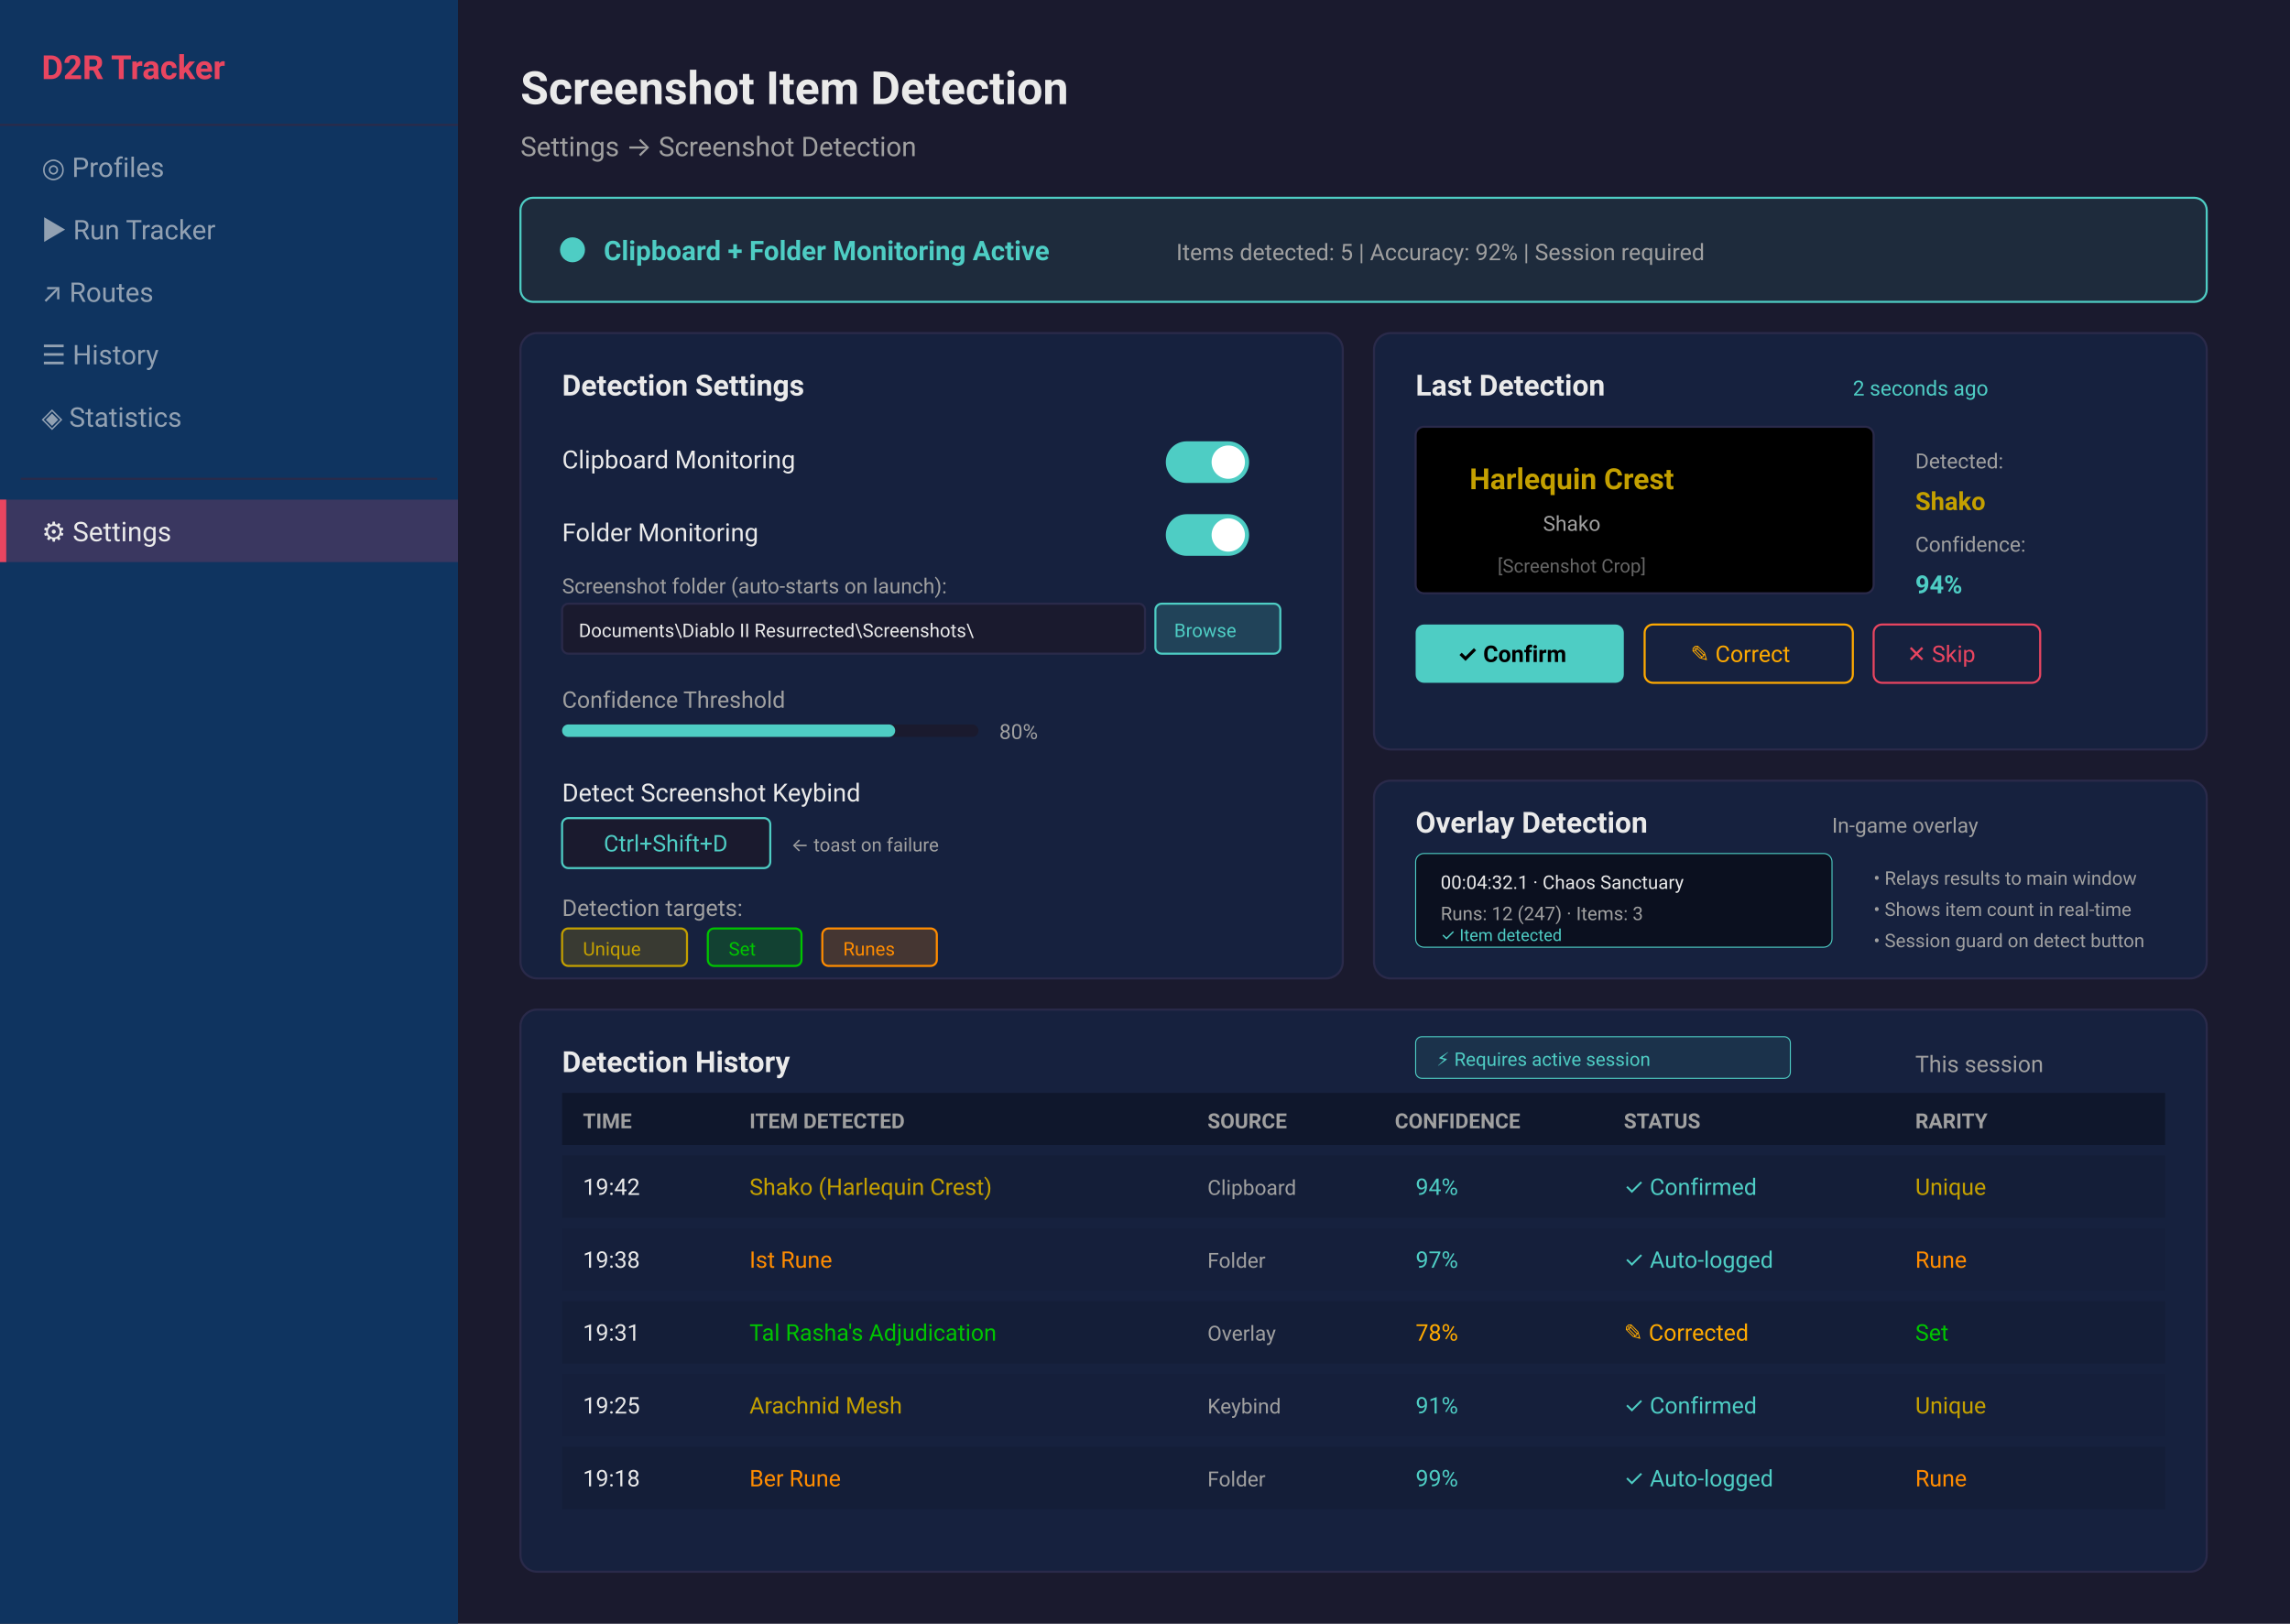
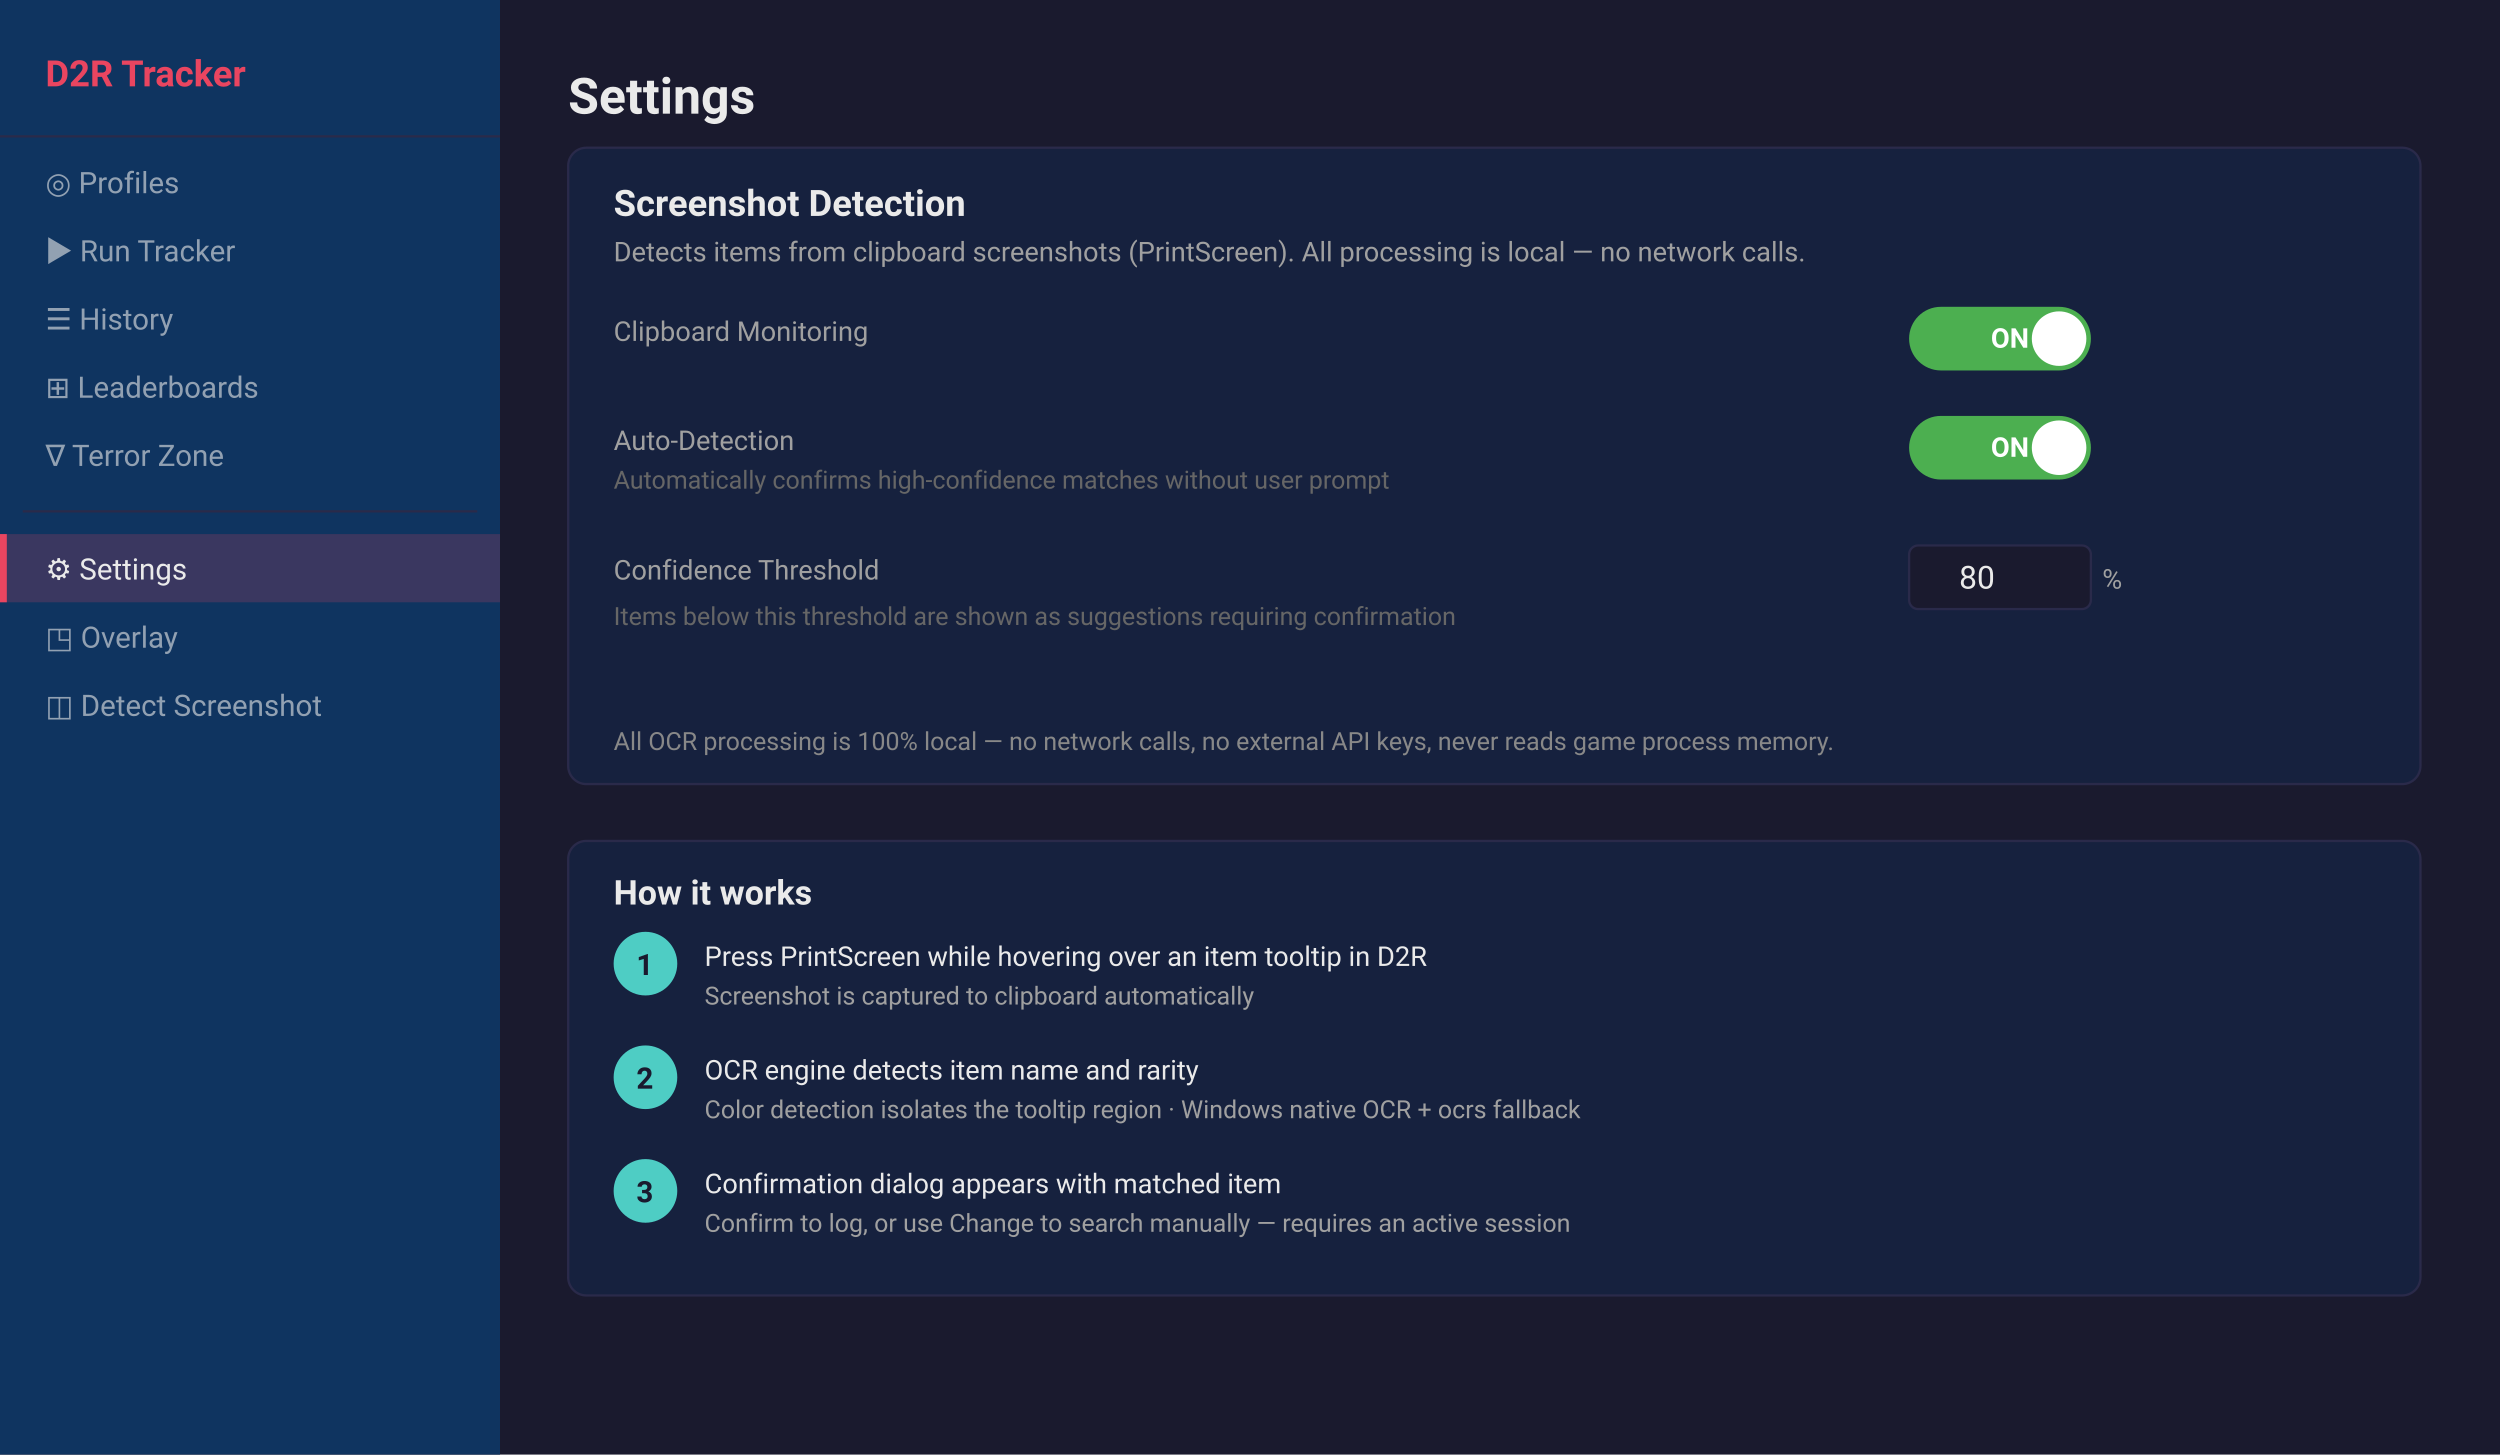
- <svg xmlns="http://www.w3.org/2000/svg" viewBox="0 0 1100 780" font-family="-apple-system, BlinkMacSystemFont, Segoe UI, Roboto, sans-serif">
-   <rect width="1100" height="780" fill="#1a1a2e" />
-   <rect x="0" y="0" width="220" height="780" fill="#0f3460" />
+ <svg xmlns="http://www.w3.org/2000/svg" viewBox="0 0 1100 640" font-family="-apple-system, BlinkMacSystemFont, Segoe UI, Roboto, sans-serif">
+   <rect width="1100" height="640" fill="#1a1a2e" />
+   <rect x="0" y="0" width="220" height="640" fill="#0f3460" />
  <text x="20" y="38" fill="#e94560" font-size="16" font-weight="bold">D2R Tracker</text>
  <line x1="0" y1="60" x2="220" y2="60" stroke="#2a2a4a" stroke-width="1" />
  <text x="20" y="85" fill="#eaeaea" font-size="13" opacity="0.6">◎ Profiles</text>
  <text x="20" y="115" fill="#eaeaea" font-size="13" opacity="0.6">▶ Run Tracker</text>
-   <text x="20" y="145" fill="#eaeaea" font-size="13" opacity="0.6">↗ Routes</text>
-   <text x="20" y="175" fill="#eaeaea" font-size="13" opacity="0.6">☰ History</text>
-   <text x="20" y="205" fill="#eaeaea" font-size="13" opacity="0.6">◈ Statistics</text>
-   <line x1="10" y1="230" x2="210" y2="230" stroke="#2a2a4a" stroke-width="1" />
-   <rect x="0" y="240" width="220" height="30" fill="rgba(233,69,96,0.2)" />
-   <rect x="0" y="240" width="3" height="30" fill="#e94560" />
-   <text x="20" y="260" fill="#eaeaea" font-size="13">⚙ Settings</text>
-   <text x="250" y="50" fill="#eaeaea" font-size="22" font-weight="bold">Screenshot Item Detection</text>
-   <text x="250" y="75" fill="#a0a0a0" font-size="13">Settings → Screenshot Detection</text>
-   <rect x="250" y="95" width="810" height="50" rx="6" fill="rgba(78,205,196,0.1)" stroke="#4ecdc4" />
-   <circle cx="275" cy="120" r="6" fill="#4ecdc4" />
-   <text x="290" y="125" fill="#4ecdc4" font-size="13" font-weight="bold">Clipboard + Folder Monitoring Active</text>
-   <text x="565" y="125" fill="#a0a0a0" font-size="11">Items detected: 5 | Accuracy: 92% | Session required</text>
-   <rect x="250" y="160" width="395" height="310" rx="8" fill="#16213e" stroke="#2a2a4a" />
-   <text x="270" y="190" fill="#eaeaea" font-size="14" font-weight="bold">Detection Settings</text>
-   <text x="270" y="225" fill="#eaeaea" font-size="12">Clipboard Monitoring</text>
-   <rect x="560" y="212" width="40" height="20" rx="10" fill="#4ecdc4" />
-   <circle cx="590" cy="222" r="8" fill="#fff" />
-   <text x="270" y="260" fill="#eaeaea" font-size="12">Folder Monitoring</text>
-   <rect x="560" y="247" width="40" height="20" rx="10" fill="#4ecdc4" />
-   <circle cx="590" cy="257" r="8" fill="#fff" />
-   <text x="270" y="285" fill="#a0a0a0" font-size="10">Screenshot folder (auto-starts on launch):</text>
-   <rect x="270" y="290" width="280" height="24" rx="3" fill="#1a1a2e" stroke="#2a2a4a" />
-   <text x="278" y="306" fill="#eaeaea" font-size="9">Documents\Diablo II Resurrected\Screenshots\</text>
-   <rect x="555" y="290" width="60" height="24" rx="3" fill="rgba(78,205,196,0.2)" stroke="#4ecdc4" />
-   <text x="564" y="306" fill="#4ecdc4" font-size="9">Browse</text>
-   <text x="270" y="340" fill="#a0a0a0" font-size="11">Confidence Threshold</text>
-   <rect x="270" y="348" width="200" height="6" rx="3" fill="#1a1a2e" />
-   <rect x="270" y="348" width="160" height="6" rx="3" fill="#4ecdc4" />
-   <text x="480" y="355" fill="#a0a0a0" font-size="10">80%</text>
-   <text x="270" y="385" fill="#eaeaea" font-size="12">Detect Screenshot Keybind</text>
-   <rect x="270" y="393" width="100" height="24" rx="3" fill="#1a1a2e" stroke="#4ecdc4" />
-   <text x="290" y="409" fill="#4ecdc4" font-size="11">Ctrl+Shift+D</text>
-   <text x="380" y="409" fill="#a0a0a0" font-size="9">← toast on failure</text>
-   <text x="270" y="440" fill="#a0a0a0" font-size="11">Detection targets:</text>
-   <rect x="270" y="446" width="60" height="18" rx="3" fill="rgba(196,160,0,0.2)" stroke="#c4a000" />
-   <text x="280" y="459" fill="#c4a000" font-size="9">Unique</text>
-   <rect x="340" y="446" width="45" height="18" rx="3" fill="rgba(0,196,0,0.2)" stroke="#00c400" />
-   <text x="350" y="459" fill="#00c400" font-size="9">Set</text>
-   <rect x="395" y="446" width="55" height="18" rx="3" fill="rgba(255,140,0,0.2)" stroke="#ff8c00" />
-   <text x="405" y="459" fill="#ff8c00" font-size="9">Runes</text>
-   <rect x="660" y="160" width="400" height="200" rx="8" fill="#16213e" stroke="#2a2a4a" />
-   <text x="680" y="190" fill="#eaeaea" font-size="14" font-weight="bold">Last Detection</text>
-   <text x="890" y="190" fill="#4ecdc4" font-size="10">2 seconds ago</text>
-   <rect x="680" y="205" width="220" height="80" rx="4" fill="#000" stroke="#2a2a4a" />
-   <text x="755" y="235" fill="#c4a000" font-size="14" font-weight="bold" text-anchor="middle">Harlequin Crest</text>
-   <text x="755" y="255" fill="#a0a0a0" font-size="10" text-anchor="middle">Shako</text>
-   <text x="755" y="275" fill="#666" font-size="9" text-anchor="middle">[Screenshot Crop]</text>
-   <text x="920" y="225" fill="#a0a0a0" font-size="10">Detected:</text>
-   <text x="920" y="245" fill="#c4a000" font-size="12" font-weight="bold">Shako</text>
-   <text x="920" y="265" fill="#a0a0a0" font-size="10">Confidence:</text>
-   <text x="920" y="285" fill="#4ecdc4" font-size="12" font-weight="bold">94%</text>
-   <rect x="680" y="300" width="100" height="28" rx="4" fill="#4ecdc4" />
-   <text x="700" y="318" fill="#000" font-size="11" font-weight="bold">✓ Confirm</text>
-   <rect x="790" y="300" width="100" height="28" rx="4" fill="none" stroke="#ffaa00" />
-   <text x="812" y="318" fill="#ffaa00" font-size="11">✎ Correct</text>
-   <rect x="900" y="300" width="80" height="28" rx="4" fill="none" stroke="#e94560" />
-   <text x="916" y="318" fill="#e94560" font-size="11">✕ Skip</text>
-   <rect x="660" y="375" width="400" height="95" rx="8" fill="#16213e" stroke="#2a2a4a" />
-   <text x="680" y="400" fill="#eaeaea" font-size="14" font-weight="bold">Overlay Detection</text>
-   <text x="880" y="400" fill="#a0a0a0" font-size="10">In-game overlay</text>
-   <rect x="680" y="410" width="200" height="45" rx="4" fill="rgba(0,0,0,0.5)" stroke="#4ecdc4" stroke-width="0.5" />
-   <text x="692" y="427" fill="#eaeaea" font-size="9">00:04:32.1 · Chaos Sanctuary</text>
-   <text x="692" y="442" fill="#a0a0a0" font-size="9">Runs: 12 (247) · Items: 3</text>
-   <text x="692" y="452" fill="#4ecdc4" font-size="8">✓ Item detected</text>
-   <text x="900" y="425" fill="#a0a0a0" font-size="9">• Relays results to main window</text>
-   <text x="900" y="440" fill="#a0a0a0" font-size="9">• Shows item count in real-time</text>
-   <text x="900" y="455" fill="#a0a0a0" font-size="9">• Session guard on detect button</text>
-   <rect x="250" y="485" width="810" height="270" rx="8" fill="#16213e" stroke="#2a2a4a" />
-   <text x="270" y="515" fill="#eaeaea" font-size="14" font-weight="bold">Detection History</text>
-   <text x="920" y="515" fill="#a0a0a0" font-size="11">This session</text>
-   <rect x="680" y="498" width="180" height="20" rx="3" fill="rgba(78,205,196,0.1)" stroke="#4ecdc4" stroke-width="0.5" />
-   <text x="690" y="512" fill="#4ecdc4" font-size="9">⚡ Requires active session</text>
-   <rect x="270" y="525" width="770" height="25" rx="0" fill="rgba(0,0,0,0.3)" />
-   <text x="280" y="542" fill="#a0a0a0" font-size="10" font-weight="bold">TIME</text>
-   <text x="360" y="542" fill="#a0a0a0" font-size="10" font-weight="bold">ITEM DETECTED</text>
-   <text x="580" y="542" fill="#a0a0a0" font-size="10" font-weight="bold">SOURCE</text>
-   <text x="670" y="542" fill="#a0a0a0" font-size="10" font-weight="bold">CONFIDENCE</text>
-   <text x="780" y="542" fill="#a0a0a0" font-size="10" font-weight="bold">STATUS</text>
-   <text x="920" y="542" fill="#a0a0a0" font-size="10" font-weight="bold">RARITY</text>
-   <rect x="270" y="555" width="770" height="30" rx="0" fill="rgba(0,0,0,0.1)" />
-   <text x="280" y="574" fill="#eaeaea" font-size="11">19:42</text>
-   <text x="360" y="574" fill="#c4a000" font-size="11">Shako (Harlequin Crest)</text>
-   <text x="580" y="574" fill="#a0a0a0" font-size="10">Clipboard</text>
-   <text x="680" y="574" fill="#4ecdc4" font-size="11">94%</text>
-   <text x="780" y="574" fill="#4ecdc4" font-size="11">✓ Confirmed</text>
-   <text x="920" y="574" fill="#c4a000" font-size="11">Unique</text>
-   <rect x="270" y="590" width="770" height="30" rx="0" fill="rgba(0,0,0,0.05)" />
-   <text x="280" y="609" fill="#eaeaea" font-size="11">19:38</text>
-   <text x="360" y="609" fill="#ff8c00" font-size="11">Ist Rune</text>
-   <text x="580" y="609" fill="#a0a0a0" font-size="10">Folder</text>
-   <text x="680" y="609" fill="#4ecdc4" font-size="11">97%</text>
-   <text x="780" y="609" fill="#4ecdc4" font-size="11">✓ Auto-logged</text>
-   <text x="920" y="609" fill="#ff8c00" font-size="11">Rune</text>
-   <rect x="270" y="625" width="770" height="30" rx="0" fill="rgba(0,0,0,0.1)" />
-   <text x="280" y="644" fill="#eaeaea" font-size="11">19:31</text>
-   <text x="360" y="644" fill="#00c400" font-size="11">Tal Rasha's Adjudication</text>
-   <text x="580" y="644" fill="#a0a0a0" font-size="10">Overlay</text>
-   <text x="680" y="644" fill="#ffaa00" font-size="11">78%</text>
-   <text x="780" y="644" fill="#ffaa00" font-size="11">✎ Corrected</text>
-   <text x="920" y="644" fill="#00c400" font-size="11">Set</text>
-   <rect x="270" y="660" width="770" height="30" rx="0" fill="rgba(0,0,0,0.05)" />
-   <text x="280" y="679" fill="#eaeaea" font-size="11">19:25</text>
-   <text x="360" y="679" fill="#c4a000" font-size="11">Arachnid Mesh</text>
-   <text x="580" y="679" fill="#a0a0a0" font-size="10">Keybind</text>
-   <text x="680" y="679" fill="#4ecdc4" font-size="11">91%</text>
-   <text x="780" y="679" fill="#4ecdc4" font-size="11">✓ Confirmed</text>
-   <text x="920" y="679" fill="#c4a000" font-size="11">Unique</text>
-   <rect x="270" y="695" width="770" height="30" rx="0" fill="rgba(0,0,0,0.1)" />
-   <text x="280" y="714" fill="#eaeaea" font-size="11">19:18</text>
-   <text x="360" y="714" fill="#ff8c00" font-size="11">Ber Rune</text>
-   <text x="580" y="714" fill="#a0a0a0" font-size="10">Folder</text>
-   <text x="680" y="714" fill="#4ecdc4" font-size="11">99%</text>
-   <text x="780" y="714" fill="#4ecdc4" font-size="11">✓ Auto-logged</text>
-   <text x="920" y="714" fill="#ff8c00" font-size="11">Rune</text>
+   <text x="20" y="145" fill="#eaeaea" font-size="13" opacity="0.6">☰ History</text>
+   <text x="20" y="175" fill="#eaeaea" font-size="13" opacity="0.6">⊞ Leaderboards</text>
+   <text x="20" y="205" fill="#eaeaea" font-size="13" opacity="0.6">∇ Terror Zone</text>
+   <line x1="10" y1="225" x2="210" y2="225" stroke="#2a2a4a" stroke-width="1" />
+   <rect x="0" y="235" width="220" height="30" fill="rgba(233,69,96,0.2)" />
+   <rect x="0" y="235" width="3" height="30" fill="#e94560" />
+   <text x="20" y="255" fill="#eaeaea" font-size="13">⚙ Settings</text>
+   <text x="20" y="285" fill="#eaeaea" font-size="13" opacity="0.6">◳ Overlay</text>
+   <text x="20" y="315" fill="#eaeaea" font-size="13" opacity="0.6">◫ Detect Screenshot</text>
+   <text x="250" y="50" fill="#eaeaea" font-size="22" font-weight="bold">Settings</text>
+   <rect x="250" y="65" width="815" height="280" rx="8" fill="#16213e" stroke="#2a2a4a" />
+   <text x="270" y="95" fill="#eaeaea" font-size="16" font-weight="bold">Screenshot Detection</text>
+   <text x="270" y="115" fill="#a0a0a0" font-size="12">Detects items from clipboard screenshots (PrintScreen). All processing is local — no network calls.</text>
+   <text x="270" y="150" fill="#a0a0a0" font-size="12">Clipboard Monitoring</text>
+   <rect x="840" y="135" width="80" height="28" rx="14" fill="#4caf50" />
+   <circle cx="906" cy="149" r="12" fill="white" />
+   <text x="876" y="153" fill="white" font-size="12" font-weight="bold">ON</text>
+   <text x="270" y="198" fill="#a0a0a0" font-size="12">Auto-Detection</text>
+   <text x="270" y="215" fill="#666" font-size="11">Automatically confirms high-confidence matches without user prompt</text>
+   <rect x="840" y="183" width="80" height="28" rx="14" fill="#4caf50" />
+   <circle cx="906" cy="197" r="12" fill="white" />
+   <text x="876" y="201" fill="white" font-size="12" font-weight="bold">ON</text>
+   <text x="270" y="255" fill="#a0a0a0" font-size="12">Confidence Threshold</text>
+   <rect x="840" y="240" width="80" height="28" rx="4" fill="#1a1a2e" stroke="#2a2a4a" />
+   <text x="862" y="259" fill="#eaeaea" font-size="14">80</text>
+   <text x="925" y="259" fill="#a0a0a0" font-size="12">%</text>
+   <text x="270" y="275" fill="#666" font-size="11">Items below this threshold are shown as suggestions requiring confirmation</text>
+   <text x="270" y="330" fill="#888" font-size="11">All OCR processing is 100% local — no network calls, no external API keys, never reads game process memory.</text>
+   <rect x="250" y="370" width="815" height="200" rx="8" fill="#16213e" stroke="#2a2a4a" />
+   <text x="270" y="398" fill="#eaeaea" font-size="15" font-weight="bold">How it works</text>
+   <rect x="270" y="410" width="28" height="28" rx="14" fill="#4ecdc4" />
+   <text x="280" y="429" fill="#1a1a2e" font-size="13" font-weight="bold">1</text>
+   <text x="310" y="425" fill="#eaeaea" font-size="12">Press PrintScreen while hovering over an item tooltip in D2R</text>
+   <text x="310" y="442" fill="#a0a0a0" font-size="11">Screenshot is captured to clipboard automatically</text>
+   <rect x="270" y="460" width="28" height="28" rx="14" fill="#4ecdc4" />
+   <text x="280" y="479" fill="#1a1a2e" font-size="13" font-weight="bold">2</text>
+   <text x="310" y="475" fill="#eaeaea" font-size="12">OCR engine detects item name and rarity</text>
+   <text x="310" y="492" fill="#a0a0a0" font-size="11">Color detection isolates the tooltip region · Windows native OCR + ocrs fallback</text>
+   <rect x="270" y="510" width="28" height="28" rx="14" fill="#4ecdc4" />
+   <text x="280" y="529" fill="#1a1a2e" font-size="13" font-weight="bold">3</text>
+   <text x="310" y="525" fill="#eaeaea" font-size="12">Confirmation dialog appears with matched item</text>
+   <text x="310" y="542" fill="#a0a0a0" font-size="11">Confirm to log, or use Change to search manually — requires an active session</text>
</svg>
